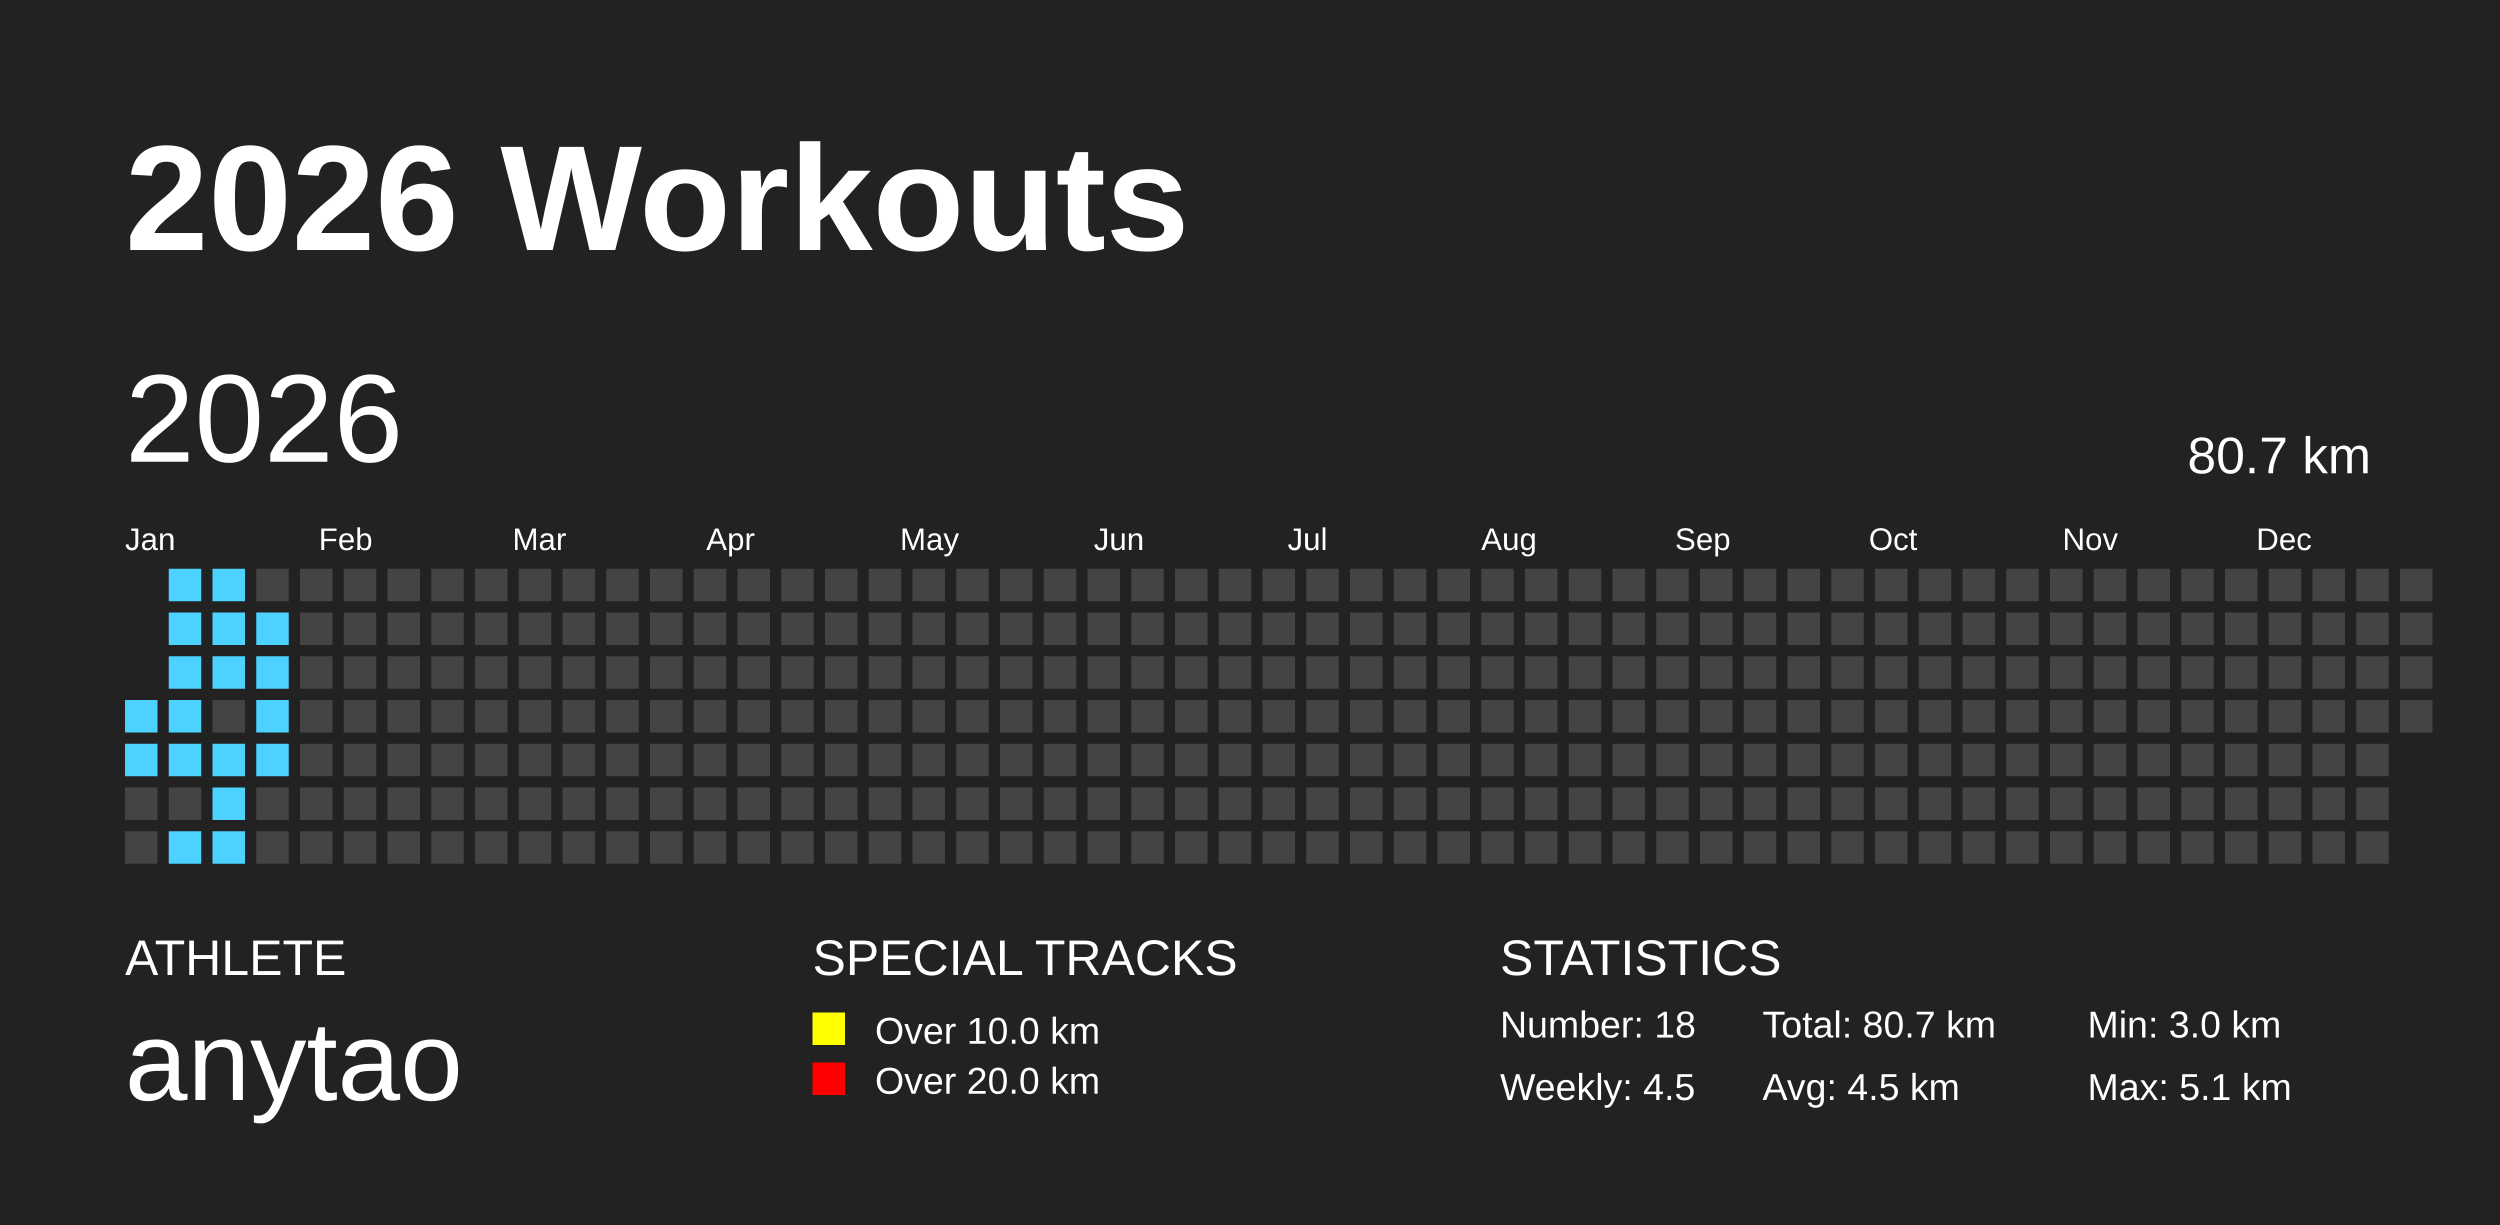
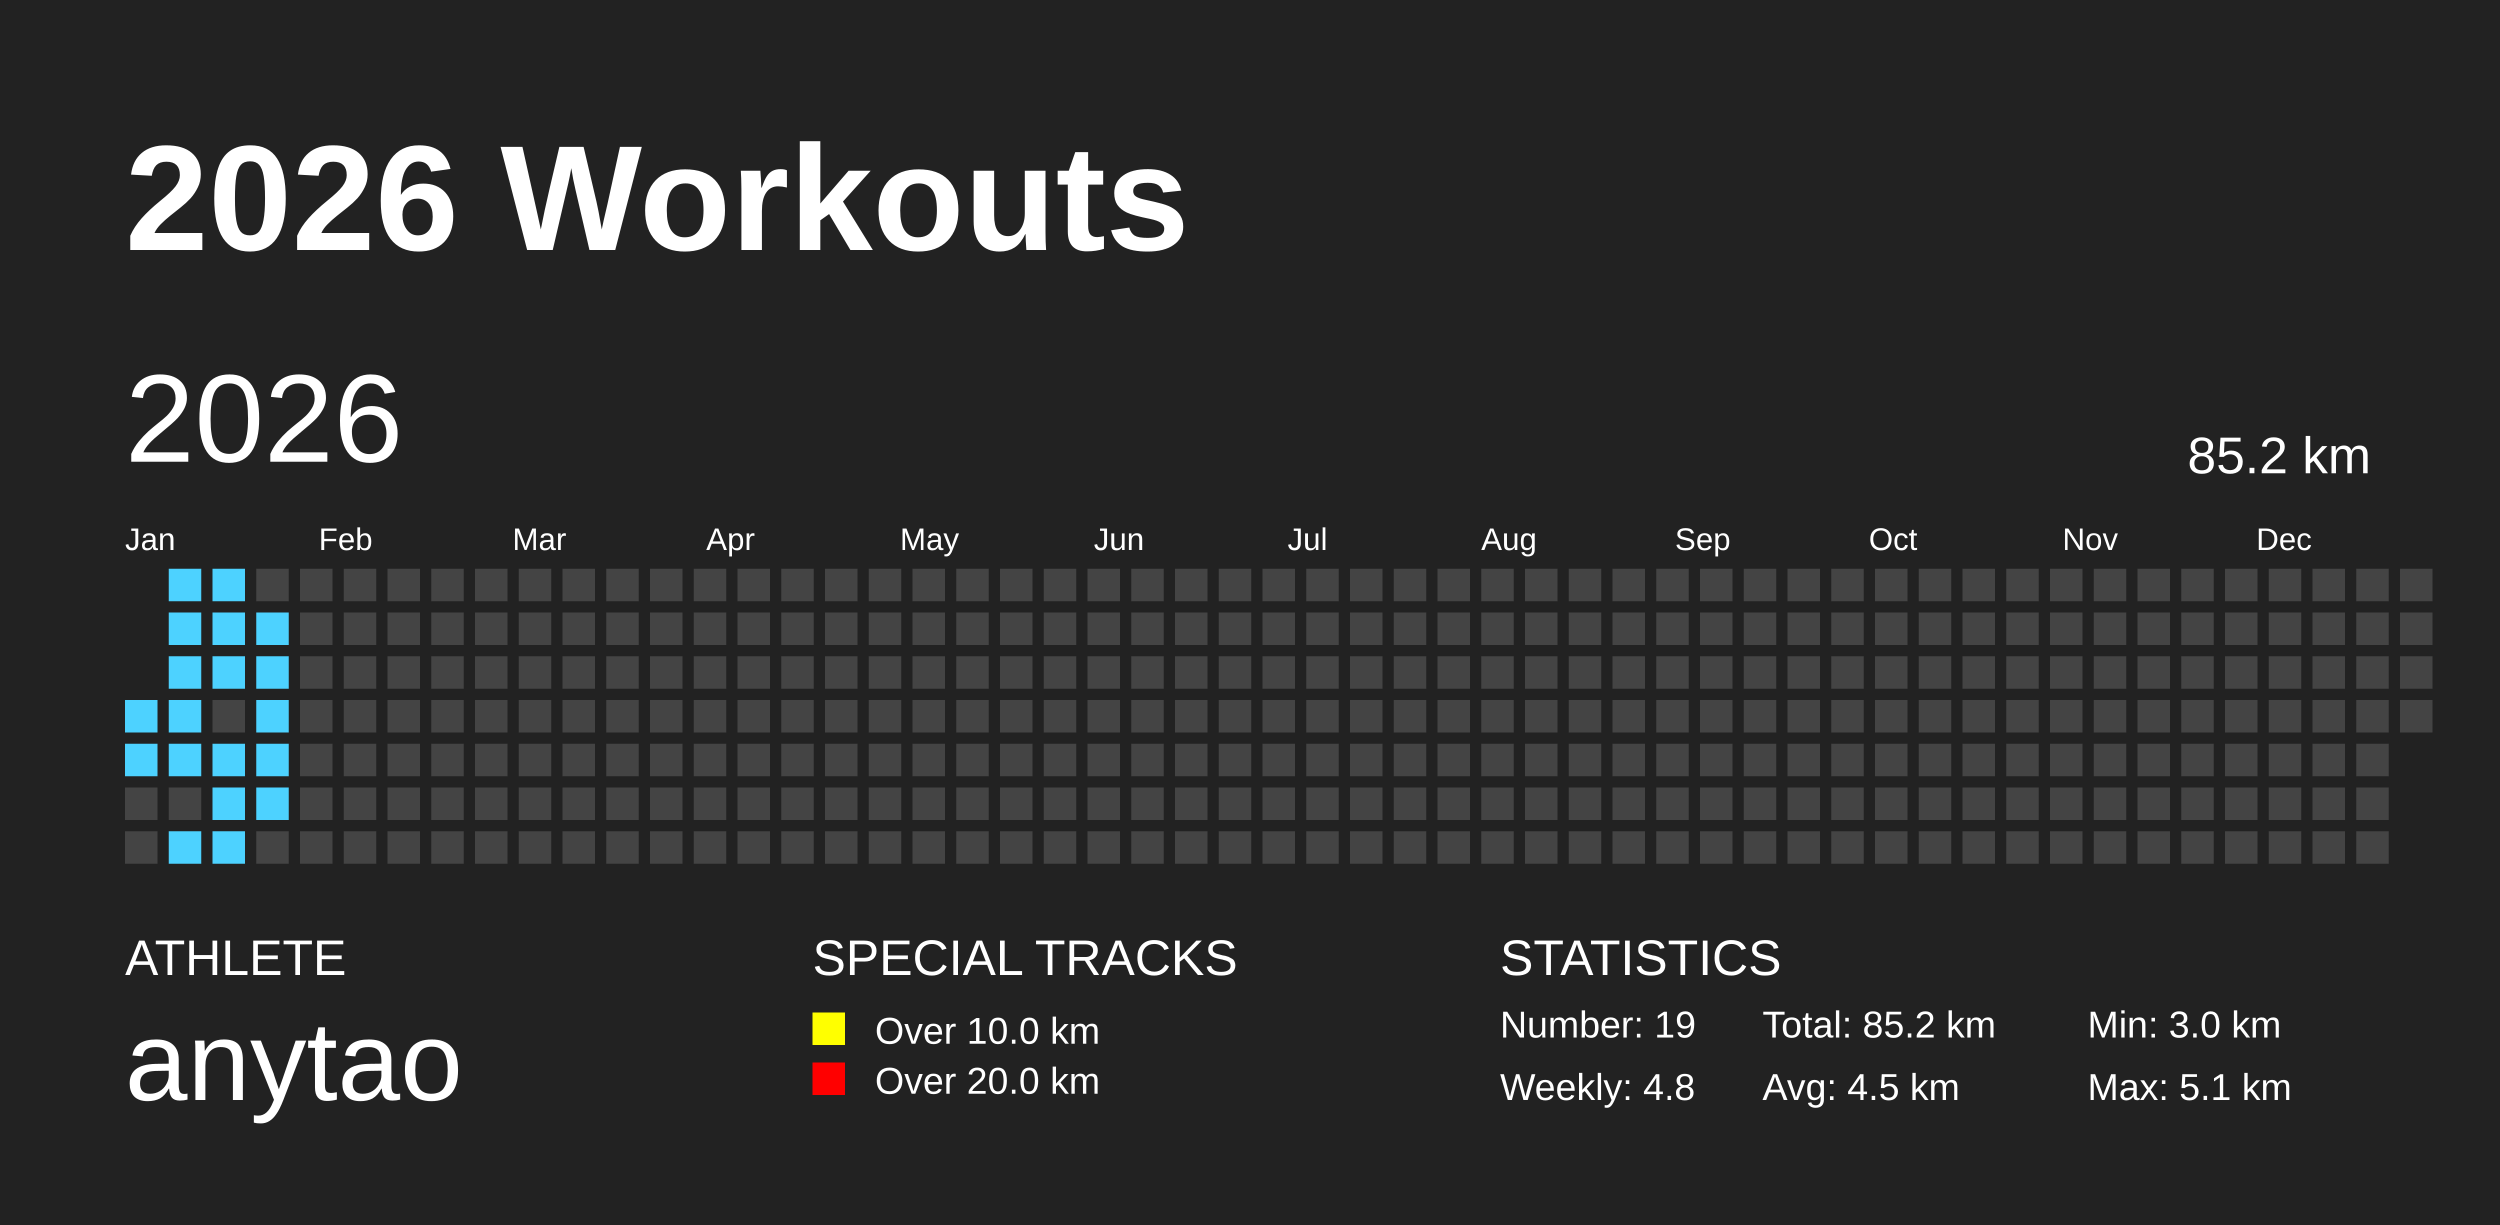
<svg xmlns="http://www.w3.org/2000/svg" baseProfile="full" height="98mm" version="1.1" viewBox="0,0,200,98" width="200mm">
  <defs />
  <rect fill="#222222" height="98" width="200" x="0" y="0" />
  <text fill="#FFFFFF" style="font-size:12px; font-family:Arial; font-weight:bold;" x="10" y="20">2026 Workouts</text>
  <text fill="#FFFFFF" style="font-size:4px; font-family:Arial" x="10" y="78">ATHLETE</text>
  <text fill="#FFFFFF" style="font-size:9px; font-family:Arial" x="10" y="88">anytao</text>
  <text fill="#FFFFFF" style="font-size:4px; font-family:Arial" x="65" y="78">SPECIAL TRACKS</text>
  <rect fill="yellow" height="2.6" width="2.6" x="65" y="81" />
  <text fill="#FFFFFF" style="font-size:3px; font-family:Arial" x="70" y="83.5">Over 10.0 km</text>
  <rect fill="red" height="2.6" width="2.6" x="65" y="85" />
  <text fill="#FFFFFF" style="font-size:3px; font-family:Arial" x="70" y="87.5">Over 20.0 km</text>
  <text fill="#FFFFFF" style="font-size:4px; font-family:Arial" x="120" y="78">STATISTICS</text>
-   <text fill="#FFFFFF" style="font-size:3px; font-family:Arial" x="120" y="83">Number: 18</text>
-   <text fill="#FFFFFF" style="font-size:3px; font-family:Arial" x="120" y="88">Weekly: 4.5</text>
-   <text fill="#FFFFFF" style="font-size:3px; font-family:Arial" x="141" y="83">Total: 80.7 km</text>
+   <text fill="#FFFFFF" style="font-size:3px; font-family:Arial" x="120" y="83">Number: 19</text>
+   <text fill="#FFFFFF" style="font-size:3px; font-family:Arial" x="120" y="88">Weekly: 4.8</text>
+   <text fill="#FFFFFF" style="font-size:3px; font-family:Arial" x="141" y="83">Total: 85.2 km</text>
  <text fill="#FFFFFF" style="font-size:3px; font-family:Arial" x="141" y="88">Avg: 4.5 km</text>
  <text fill="#FFFFFF" style="font-size:3px; font-family:Arial" x="167" y="83">Min: 3.0 km</text>
  <text fill="#FFFFFF" style="font-size:3px; font-family:Arial" x="167" y="88">Max: 5.1 km</text>
  <text dominant-baseline="hanging" fill="#FFFFFF" style="font-size:10.0px; font-family:Arial;" x="10" y="30">2026</text>
-   <text dominant-baseline="hanging" fill="#FFFFFF" style="font-size:4.125px; font-family:Arial;" x="175" y="35">80.7 km</text>
+   <text dominant-baseline="hanging" fill="#FFFFFF" style="font-size:4.125px; font-family:Arial;" x="175" y="35">85.2 km</text>
  <text fill="#FFFFFF" style="font-size:2.5px; font-family:Arial" x="10.0" y="44">Jan</text>
  <text fill="#FFFFFF" style="font-size:2.5px; font-family:Arial" x="25.5" y="44">Feb</text>
  <text fill="#FFFFFF" style="font-size:2.5px; font-family:Arial" x="41.0" y="44">Mar</text>
  <text fill="#FFFFFF" style="font-size:2.5px; font-family:Arial" x="56.5" y="44">Apr</text>
  <text fill="#FFFFFF" style="font-size:2.5px; font-family:Arial" x="72.0" y="44">May</text>
  <text fill="#FFFFFF" style="font-size:2.5px; font-family:Arial" x="87.5" y="44">Jun</text>
  <text fill="#FFFFFF" style="font-size:2.5px; font-family:Arial" x="103.0" y="44">Jul</text>
  <text fill="#FFFFFF" style="font-size:2.5px; font-family:Arial" x="118.5" y="44">Aug</text>
  <text fill="#FFFFFF" style="font-size:2.5px; font-family:Arial" x="134.0" y="44">Sep</text>
  <text fill="#FFFFFF" style="font-size:2.5px; font-family:Arial" x="149.5" y="44">Oct</text>
  <text fill="#FFFFFF" style="font-size:2.5px; font-family:Arial" x="165.0" y="44">Nov</text>
  <text fill="#FFFFFF" style="font-size:2.5px; font-family:Arial" x="180.5" y="44">Dec</text>
  <rect fill="#4DD2FF" height="2.6" width="2.6" x="10.0" y="56.0" />
  <rect fill="#4DD2FF" height="2.6" width="2.6" x="10.0" y="59.5" />
  <rect fill="#444444" height="2.6" width="2.6" x="10.0" y="63.0" />
  <rect fill="#444444" height="2.6" width="2.6" x="10.0" y="66.5" />
  <rect fill="#4DD2FF" height="2.6" width="2.6" x="13.5" y="45.5" />
  <rect fill="#4DD2FF" height="2.6" width="2.6" x="13.5" y="49.0" />
  <rect fill="#4DD2FF" height="2.6" width="2.6" x="13.5" y="52.5" />
  <rect fill="#4DD2FF" height="2.6" width="2.6" x="13.5" y="56.0" />
  <rect fill="#4DD2FF" height="2.6" width="2.6" x="13.5" y="59.5" />
  <rect fill="#444444" height="2.6" width="2.6" x="13.5" y="63.0" />
  <rect fill="#4DD2FF" height="2.6" width="2.6" x="13.5" y="66.5" />
  <rect fill="#4DD2FF" height="2.6" width="2.6" x="17.0" y="45.5" />
  <rect fill="#4DD2FF" height="2.6" width="2.6" x="17.0" y="49.0" />
  <rect fill="#4DD2FF" height="2.6" width="2.6" x="17.0" y="52.5" />
  <rect fill="#444444" height="2.6" width="2.6" x="17.0" y="56.0" />
  <rect fill="#4DD2FF" height="2.6" width="2.6" x="17.0" y="59.5" />
  <rect fill="#4DD2FF" height="2.6" width="2.6" x="17.0" y="63.0" />
  <rect fill="#4DD2FF" height="2.6" width="2.6" x="17.0" y="66.5" />
  <rect fill="#444444" height="2.6" width="2.6" x="20.5" y="45.5" />
  <rect fill="#4DD2FF" height="2.6" width="2.6" x="20.5" y="49.0" />
  <rect fill="#4DD2FF" height="2.6" width="2.6" x="20.5" y="52.5" />
  <rect fill="#4DD2FF" height="2.6" width="2.6" x="20.5" y="56.0" />
  <rect fill="#4DD2FF" height="2.6" width="2.6" x="20.5" y="59.5" />
-   <rect fill="#444444" height="2.6" width="2.6" x="20.5" y="63.0" />
+   <rect fill="#4DD2FF" height="2.6" width="2.6" x="20.5" y="63.0" />
  <rect fill="#444444" height="2.6" width="2.6" x="20.5" y="66.5" />
  <rect fill="#444444" height="2.6" width="2.6" x="24.0" y="45.5" />
  <rect fill="#444444" height="2.6" width="2.6" x="24.0" y="49.0" />
  <rect fill="#444444" height="2.6" width="2.6" x="24.0" y="52.5" />
  <rect fill="#444444" height="2.6" width="2.6" x="24.0" y="56.0" />
  <rect fill="#444444" height="2.6" width="2.6" x="24.0" y="59.5" />
  <rect fill="#444444" height="2.6" width="2.6" x="24.0" y="63.0" />
  <rect fill="#444444" height="2.6" width="2.6" x="24.0" y="66.5" />
  <rect fill="#444444" height="2.6" width="2.6" x="27.5" y="45.5" />
  <rect fill="#444444" height="2.6" width="2.6" x="27.5" y="49.0" />
  <rect fill="#444444" height="2.6" width="2.6" x="27.5" y="52.5" />
  <rect fill="#444444" height="2.6" width="2.6" x="27.5" y="56.0" />
  <rect fill="#444444" height="2.6" width="2.6" x="27.5" y="59.5" />
  <rect fill="#444444" height="2.6" width="2.6" x="27.5" y="63.0" />
  <rect fill="#444444" height="2.6" width="2.6" x="27.5" y="66.5" />
  <rect fill="#444444" height="2.6" width="2.6" x="31.0" y="45.5" />
  <rect fill="#444444" height="2.6" width="2.6" x="31.0" y="49.0" />
  <rect fill="#444444" height="2.6" width="2.6" x="31.0" y="52.5" />
  <rect fill="#444444" height="2.6" width="2.6" x="31.0" y="56.0" />
  <rect fill="#444444" height="2.6" width="2.6" x="31.0" y="59.5" />
  <rect fill="#444444" height="2.6" width="2.6" x="31.0" y="63.0" />
  <rect fill="#444444" height="2.6" width="2.6" x="31.0" y="66.5" />
  <rect fill="#444444" height="2.6" width="2.6" x="34.5" y="45.5" />
  <rect fill="#444444" height="2.6" width="2.6" x="34.5" y="49.0" />
  <rect fill="#444444" height="2.6" width="2.6" x="34.5" y="52.5" />
  <rect fill="#444444" height="2.6" width="2.6" x="34.5" y="56.0" />
  <rect fill="#444444" height="2.6" width="2.6" x="34.5" y="59.5" />
  <rect fill="#444444" height="2.6" width="2.6" x="34.5" y="63.0" />
  <rect fill="#444444" height="2.6" width="2.6" x="34.5" y="66.5" />
  <rect fill="#444444" height="2.6" width="2.6" x="38.0" y="45.5" />
  <rect fill="#444444" height="2.6" width="2.6" x="38.0" y="49.0" />
  <rect fill="#444444" height="2.6" width="2.6" x="38.0" y="52.5" />
  <rect fill="#444444" height="2.6" width="2.6" x="38.0" y="56.0" />
  <rect fill="#444444" height="2.6" width="2.6" x="38.0" y="59.5" />
  <rect fill="#444444" height="2.6" width="2.6" x="38.0" y="63.0" />
  <rect fill="#444444" height="2.6" width="2.6" x="38.0" y="66.5" />
  <rect fill="#444444" height="2.6" width="2.6" x="41.5" y="45.5" />
  <rect fill="#444444" height="2.6" width="2.6" x="41.5" y="49.0" />
  <rect fill="#444444" height="2.6" width="2.6" x="41.5" y="52.5" />
  <rect fill="#444444" height="2.6" width="2.6" x="41.5" y="56.0" />
  <rect fill="#444444" height="2.6" width="2.6" x="41.5" y="59.5" />
  <rect fill="#444444" height="2.6" width="2.6" x="41.5" y="63.0" />
  <rect fill="#444444" height="2.6" width="2.6" x="41.5" y="66.5" />
  <rect fill="#444444" height="2.6" width="2.6" x="45.0" y="45.5" />
  <rect fill="#444444" height="2.6" width="2.6" x="45.0" y="49.0" />
  <rect fill="#444444" height="2.6" width="2.6" x="45.0" y="52.5" />
  <rect fill="#444444" height="2.6" width="2.6" x="45.0" y="56.0" />
  <rect fill="#444444" height="2.6" width="2.6" x="45.0" y="59.5" />
  <rect fill="#444444" height="2.6" width="2.6" x="45.0" y="63.0" />
  <rect fill="#444444" height="2.6" width="2.6" x="45.0" y="66.5" />
  <rect fill="#444444" height="2.6" width="2.6" x="48.5" y="45.5" />
  <rect fill="#444444" height="2.6" width="2.6" x="48.5" y="49.0" />
  <rect fill="#444444" height="2.6" width="2.6" x="48.5" y="52.5" />
  <rect fill="#444444" height="2.6" width="2.6" x="48.5" y="56.0" />
  <rect fill="#444444" height="2.6" width="2.6" x="48.5" y="59.5" />
  <rect fill="#444444" height="2.6" width="2.6" x="48.5" y="63.0" />
  <rect fill="#444444" height="2.6" width="2.6" x="48.5" y="66.5" />
  <rect fill="#444444" height="2.6" width="2.6" x="52.0" y="45.5" />
  <rect fill="#444444" height="2.6" width="2.6" x="52.0" y="49.0" />
  <rect fill="#444444" height="2.6" width="2.6" x="52.0" y="52.5" />
  <rect fill="#444444" height="2.6" width="2.6" x="52.0" y="56.0" />
  <rect fill="#444444" height="2.6" width="2.6" x="52.0" y="59.5" />
  <rect fill="#444444" height="2.6" width="2.6" x="52.0" y="63.0" />
  <rect fill="#444444" height="2.6" width="2.6" x="52.0" y="66.5" />
  <rect fill="#444444" height="2.6" width="2.6" x="55.5" y="45.5" />
  <rect fill="#444444" height="2.6" width="2.6" x="55.5" y="49.0" />
  <rect fill="#444444" height="2.6" width="2.6" x="55.5" y="52.5" />
  <rect fill="#444444" height="2.6" width="2.6" x="55.5" y="56.0" />
  <rect fill="#444444" height="2.6" width="2.6" x="55.5" y="59.5" />
  <rect fill="#444444" height="2.6" width="2.6" x="55.5" y="63.0" />
  <rect fill="#444444" height="2.6" width="2.6" x="55.5" y="66.5" />
  <rect fill="#444444" height="2.6" width="2.6" x="59.0" y="45.5" />
  <rect fill="#444444" height="2.6" width="2.6" x="59.0" y="49.0" />
  <rect fill="#444444" height="2.6" width="2.6" x="59.0" y="52.5" />
  <rect fill="#444444" height="2.6" width="2.6" x="59.0" y="56.0" />
  <rect fill="#444444" height="2.6" width="2.6" x="59.0" y="59.5" />
  <rect fill="#444444" height="2.6" width="2.6" x="59.0" y="63.0" />
  <rect fill="#444444" height="2.6" width="2.6" x="59.0" y="66.5" />
  <rect fill="#444444" height="2.6" width="2.6" x="62.5" y="45.5" />
  <rect fill="#444444" height="2.6" width="2.6" x="62.5" y="49.0" />
  <rect fill="#444444" height="2.6" width="2.6" x="62.5" y="52.5" />
  <rect fill="#444444" height="2.6" width="2.6" x="62.5" y="56.0" />
  <rect fill="#444444" height="2.6" width="2.6" x="62.5" y="59.5" />
  <rect fill="#444444" height="2.6" width="2.6" x="62.5" y="63.0" />
  <rect fill="#444444" height="2.6" width="2.6" x="62.5" y="66.5" />
  <rect fill="#444444" height="2.6" width="2.6" x="66.0" y="45.5" />
  <rect fill="#444444" height="2.6" width="2.6" x="66.0" y="49.0" />
  <rect fill="#444444" height="2.6" width="2.6" x="66.0" y="52.5" />
  <rect fill="#444444" height="2.6" width="2.6" x="66.0" y="56.0" />
  <rect fill="#444444" height="2.6" width="2.6" x="66.0" y="59.5" />
  <rect fill="#444444" height="2.6" width="2.6" x="66.0" y="63.0" />
  <rect fill="#444444" height="2.6" width="2.6" x="66.0" y="66.5" />
  <rect fill="#444444" height="2.6" width="2.6" x="69.5" y="45.5" />
  <rect fill="#444444" height="2.6" width="2.6" x="69.5" y="49.0" />
  <rect fill="#444444" height="2.6" width="2.6" x="69.5" y="52.5" />
  <rect fill="#444444" height="2.6" width="2.6" x="69.5" y="56.0" />
  <rect fill="#444444" height="2.6" width="2.6" x="69.5" y="59.5" />
  <rect fill="#444444" height="2.6" width="2.6" x="69.5" y="63.0" />
  <rect fill="#444444" height="2.6" width="2.6" x="69.5" y="66.5" />
  <rect fill="#444444" height="2.6" width="2.6" x="73.0" y="45.5" />
  <rect fill="#444444" height="2.6" width="2.6" x="73.0" y="49.0" />
  <rect fill="#444444" height="2.6" width="2.6" x="73.0" y="52.5" />
  <rect fill="#444444" height="2.6" width="2.6" x="73.0" y="56.0" />
  <rect fill="#444444" height="2.6" width="2.6" x="73.0" y="59.5" />
  <rect fill="#444444" height="2.6" width="2.6" x="73.0" y="63.0" />
  <rect fill="#444444" height="2.6" width="2.6" x="73.0" y="66.5" />
  <rect fill="#444444" height="2.6" width="2.6" x="76.5" y="45.5" />
  <rect fill="#444444" height="2.6" width="2.6" x="76.5" y="49.0" />
  <rect fill="#444444" height="2.6" width="2.6" x="76.5" y="52.5" />
  <rect fill="#444444" height="2.6" width="2.6" x="76.5" y="56.0" />
  <rect fill="#444444" height="2.6" width="2.6" x="76.5" y="59.5" />
  <rect fill="#444444" height="2.6" width="2.6" x="76.5" y="63.0" />
  <rect fill="#444444" height="2.6" width="2.6" x="76.5" y="66.5" />
  <rect fill="#444444" height="2.6" width="2.6" x="80.0" y="45.5" />
  <rect fill="#444444" height="2.6" width="2.6" x="80.0" y="49.0" />
  <rect fill="#444444" height="2.6" width="2.6" x="80.0" y="52.5" />
  <rect fill="#444444" height="2.6" width="2.6" x="80.0" y="56.0" />
  <rect fill="#444444" height="2.6" width="2.6" x="80.0" y="59.5" />
  <rect fill="#444444" height="2.6" width="2.6" x="80.0" y="63.0" />
  <rect fill="#444444" height="2.6" width="2.6" x="80.0" y="66.5" />
  <rect fill="#444444" height="2.6" width="2.6" x="83.5" y="45.5" />
  <rect fill="#444444" height="2.6" width="2.6" x="83.5" y="49.0" />
  <rect fill="#444444" height="2.6" width="2.6" x="83.5" y="52.5" />
  <rect fill="#444444" height="2.6" width="2.6" x="83.5" y="56.0" />
  <rect fill="#444444" height="2.6" width="2.6" x="83.5" y="59.5" />
  <rect fill="#444444" height="2.6" width="2.6" x="83.5" y="63.0" />
  <rect fill="#444444" height="2.6" width="2.6" x="83.5" y="66.5" />
  <rect fill="#444444" height="2.6" width="2.6" x="87.0" y="45.5" />
  <rect fill="#444444" height="2.6" width="2.6" x="87.0" y="49.0" />
  <rect fill="#444444" height="2.6" width="2.6" x="87.0" y="52.5" />
  <rect fill="#444444" height="2.6" width="2.6" x="87.0" y="56.0" />
  <rect fill="#444444" height="2.6" width="2.6" x="87.0" y="59.5" />
  <rect fill="#444444" height="2.6" width="2.6" x="87.0" y="63.0" />
  <rect fill="#444444" height="2.6" width="2.6" x="87.0" y="66.5" />
  <rect fill="#444444" height="2.6" width="2.6" x="90.5" y="45.5" />
  <rect fill="#444444" height="2.6" width="2.6" x="90.5" y="49.0" />
  <rect fill="#444444" height="2.6" width="2.6" x="90.5" y="52.5" />
  <rect fill="#444444" height="2.6" width="2.6" x="90.5" y="56.0" />
  <rect fill="#444444" height="2.6" width="2.6" x="90.5" y="59.5" />
  <rect fill="#444444" height="2.6" width="2.6" x="90.5" y="63.0" />
  <rect fill="#444444" height="2.6" width="2.6" x="90.5" y="66.5" />
  <rect fill="#444444" height="2.6" width="2.6" x="94.0" y="45.5" />
  <rect fill="#444444" height="2.6" width="2.6" x="94.0" y="49.0" />
  <rect fill="#444444" height="2.6" width="2.6" x="94.0" y="52.5" />
  <rect fill="#444444" height="2.6" width="2.6" x="94.0" y="56.0" />
  <rect fill="#444444" height="2.6" width="2.6" x="94.0" y="59.5" />
  <rect fill="#444444" height="2.6" width="2.6" x="94.0" y="63.0" />
  <rect fill="#444444" height="2.6" width="2.6" x="94.0" y="66.5" />
  <rect fill="#444444" height="2.6" width="2.6" x="97.5" y="45.5" />
  <rect fill="#444444" height="2.6" width="2.6" x="97.5" y="49.0" />
  <rect fill="#444444" height="2.6" width="2.6" x="97.5" y="52.5" />
  <rect fill="#444444" height="2.6" width="2.6" x="97.5" y="56.0" />
  <rect fill="#444444" height="2.6" width="2.6" x="97.5" y="59.5" />
  <rect fill="#444444" height="2.6" width="2.6" x="97.5" y="63.0" />
  <rect fill="#444444" height="2.6" width="2.6" x="97.5" y="66.5" />
  <rect fill="#444444" height="2.6" width="2.6" x="101.0" y="45.5" />
  <rect fill="#444444" height="2.6" width="2.6" x="101.0" y="49.0" />
  <rect fill="#444444" height="2.6" width="2.6" x="101.0" y="52.5" />
  <rect fill="#444444" height="2.6" width="2.6" x="101.0" y="56.0" />
  <rect fill="#444444" height="2.6" width="2.6" x="101.0" y="59.5" />
  <rect fill="#444444" height="2.6" width="2.6" x="101.0" y="63.0" />
  <rect fill="#444444" height="2.6" width="2.6" x="101.0" y="66.5" />
  <rect fill="#444444" height="2.6" width="2.6" x="104.5" y="45.5" />
  <rect fill="#444444" height="2.6" width="2.6" x="104.5" y="49.0" />
  <rect fill="#444444" height="2.6" width="2.6" x="104.5" y="52.5" />
  <rect fill="#444444" height="2.6" width="2.6" x="104.5" y="56.0" />
  <rect fill="#444444" height="2.6" width="2.6" x="104.5" y="59.5" />
  <rect fill="#444444" height="2.6" width="2.6" x="104.5" y="63.0" />
  <rect fill="#444444" height="2.6" width="2.6" x="104.5" y="66.5" />
  <rect fill="#444444" height="2.6" width="2.6" x="108.0" y="45.5" />
  <rect fill="#444444" height="2.6" width="2.6" x="108.0" y="49.0" />
  <rect fill="#444444" height="2.6" width="2.6" x="108.0" y="52.5" />
  <rect fill="#444444" height="2.6" width="2.6" x="108.0" y="56.0" />
  <rect fill="#444444" height="2.6" width="2.6" x="108.0" y="59.5" />
  <rect fill="#444444" height="2.6" width="2.6" x="108.0" y="63.0" />
  <rect fill="#444444" height="2.6" width="2.6" x="108.0" y="66.5" />
  <rect fill="#444444" height="2.6" width="2.6" x="111.5" y="45.5" />
  <rect fill="#444444" height="2.6" width="2.6" x="111.5" y="49.0" />
  <rect fill="#444444" height="2.6" width="2.6" x="111.5" y="52.5" />
  <rect fill="#444444" height="2.6" width="2.6" x="111.5" y="56.0" />
  <rect fill="#444444" height="2.6" width="2.6" x="111.5" y="59.5" />
  <rect fill="#444444" height="2.6" width="2.6" x="111.5" y="63.0" />
  <rect fill="#444444" height="2.6" width="2.6" x="111.5" y="66.5" />
  <rect fill="#444444" height="2.6" width="2.6" x="115.0" y="45.5" />
  <rect fill="#444444" height="2.6" width="2.6" x="115.0" y="49.0" />
  <rect fill="#444444" height="2.6" width="2.6" x="115.0" y="52.5" />
  <rect fill="#444444" height="2.6" width="2.6" x="115.0" y="56.0" />
  <rect fill="#444444" height="2.6" width="2.6" x="115.0" y="59.5" />
  <rect fill="#444444" height="2.6" width="2.6" x="115.0" y="63.0" />
  <rect fill="#444444" height="2.6" width="2.6" x="115.0" y="66.5" />
  <rect fill="#444444" height="2.6" width="2.6" x="118.5" y="45.5" />
  <rect fill="#444444" height="2.6" width="2.6" x="118.5" y="49.0" />
  <rect fill="#444444" height="2.6" width="2.6" x="118.5" y="52.5" />
  <rect fill="#444444" height="2.6" width="2.6" x="118.5" y="56.0" />
  <rect fill="#444444" height="2.6" width="2.6" x="118.5" y="59.5" />
  <rect fill="#444444" height="2.6" width="2.6" x="118.5" y="63.0" />
  <rect fill="#444444" height="2.6" width="2.6" x="118.5" y="66.5" />
  <rect fill="#444444" height="2.6" width="2.6" x="122.0" y="45.5" />
  <rect fill="#444444" height="2.6" width="2.6" x="122.0" y="49.0" />
  <rect fill="#444444" height="2.6" width="2.6" x="122.0" y="52.5" />
  <rect fill="#444444" height="2.6" width="2.6" x="122.0" y="56.0" />
  <rect fill="#444444" height="2.6" width="2.6" x="122.0" y="59.5" />
  <rect fill="#444444" height="2.6" width="2.6" x="122.0" y="63.0" />
  <rect fill="#444444" height="2.6" width="2.6" x="122.0" y="66.5" />
  <rect fill="#444444" height="2.6" width="2.6" x="125.5" y="45.5" />
  <rect fill="#444444" height="2.6" width="2.6" x="125.5" y="49.0" />
  <rect fill="#444444" height="2.6" width="2.6" x="125.5" y="52.5" />
  <rect fill="#444444" height="2.6" width="2.6" x="125.5" y="56.0" />
  <rect fill="#444444" height="2.6" width="2.6" x="125.5" y="59.5" />
  <rect fill="#444444" height="2.6" width="2.6" x="125.5" y="63.0" />
  <rect fill="#444444" height="2.6" width="2.6" x="125.5" y="66.5" />
  <rect fill="#444444" height="2.6" width="2.6" x="129.0" y="45.5" />
  <rect fill="#444444" height="2.6" width="2.6" x="129.0" y="49.0" />
  <rect fill="#444444" height="2.6" width="2.6" x="129.0" y="52.5" />
  <rect fill="#444444" height="2.6" width="2.6" x="129.0" y="56.0" />
  <rect fill="#444444" height="2.6" width="2.6" x="129.0" y="59.5" />
  <rect fill="#444444" height="2.6" width="2.6" x="129.0" y="63.0" />
  <rect fill="#444444" height="2.6" width="2.6" x="129.0" y="66.5" />
  <rect fill="#444444" height="2.6" width="2.6" x="132.5" y="45.5" />
  <rect fill="#444444" height="2.6" width="2.6" x="132.5" y="49.0" />
  <rect fill="#444444" height="2.6" width="2.6" x="132.5" y="52.5" />
  <rect fill="#444444" height="2.6" width="2.6" x="132.5" y="56.0" />
  <rect fill="#444444" height="2.6" width="2.6" x="132.5" y="59.5" />
  <rect fill="#444444" height="2.6" width="2.6" x="132.5" y="63.0" />
  <rect fill="#444444" height="2.6" width="2.6" x="132.5" y="66.5" />
  <rect fill="#444444" height="2.6" width="2.6" x="136.0" y="45.5" />
  <rect fill="#444444" height="2.6" width="2.6" x="136.0" y="49.0" />
  <rect fill="#444444" height="2.6" width="2.6" x="136.0" y="52.5" />
  <rect fill="#444444" height="2.6" width="2.6" x="136.0" y="56.0" />
  <rect fill="#444444" height="2.6" width="2.6" x="136.0" y="59.5" />
  <rect fill="#444444" height="2.6" width="2.6" x="136.0" y="63.0" />
  <rect fill="#444444" height="2.6" width="2.6" x="136.0" y="66.5" />
  <rect fill="#444444" height="2.6" width="2.6" x="139.5" y="45.5" />
  <rect fill="#444444" height="2.6" width="2.6" x="139.5" y="49.0" />
  <rect fill="#444444" height="2.6" width="2.6" x="139.5" y="52.5" />
  <rect fill="#444444" height="2.6" width="2.6" x="139.5" y="56.0" />
  <rect fill="#444444" height="2.6" width="2.6" x="139.5" y="59.5" />
  <rect fill="#444444" height="2.6" width="2.6" x="139.5" y="63.0" />
  <rect fill="#444444" height="2.6" width="2.6" x="139.5" y="66.5" />
  <rect fill="#444444" height="2.6" width="2.6" x="143.0" y="45.5" />
  <rect fill="#444444" height="2.6" width="2.6" x="143.0" y="49.0" />
  <rect fill="#444444" height="2.6" width="2.6" x="143.0" y="52.5" />
  <rect fill="#444444" height="2.6" width="2.6" x="143.0" y="56.0" />
  <rect fill="#444444" height="2.6" width="2.6" x="143.0" y="59.5" />
  <rect fill="#444444" height="2.6" width="2.6" x="143.0" y="63.0" />
  <rect fill="#444444" height="2.6" width="2.6" x="143.0" y="66.5" />
  <rect fill="#444444" height="2.6" width="2.6" x="146.5" y="45.5" />
  <rect fill="#444444" height="2.6" width="2.6" x="146.5" y="49.0" />
  <rect fill="#444444" height="2.6" width="2.6" x="146.5" y="52.5" />
  <rect fill="#444444" height="2.6" width="2.6" x="146.5" y="56.0" />
  <rect fill="#444444" height="2.6" width="2.6" x="146.5" y="59.5" />
  <rect fill="#444444" height="2.6" width="2.6" x="146.5" y="63.0" />
  <rect fill="#444444" height="2.6" width="2.6" x="146.5" y="66.5" />
  <rect fill="#444444" height="2.6" width="2.6" x="150.0" y="45.5" />
  <rect fill="#444444" height="2.6" width="2.6" x="150.0" y="49.0" />
  <rect fill="#444444" height="2.6" width="2.6" x="150.0" y="52.5" />
  <rect fill="#444444" height="2.6" width="2.6" x="150.0" y="56.0" />
  <rect fill="#444444" height="2.6" width="2.6" x="150.0" y="59.5" />
  <rect fill="#444444" height="2.6" width="2.6" x="150.0" y="63.0" />
  <rect fill="#444444" height="2.6" width="2.6" x="150.0" y="66.5" />
  <rect fill="#444444" height="2.6" width="2.6" x="153.5" y="45.5" />
  <rect fill="#444444" height="2.6" width="2.6" x="153.5" y="49.0" />
  <rect fill="#444444" height="2.6" width="2.6" x="153.5" y="52.5" />
  <rect fill="#444444" height="2.6" width="2.6" x="153.5" y="56.0" />
  <rect fill="#444444" height="2.6" width="2.6" x="153.5" y="59.5" />
  <rect fill="#444444" height="2.6" width="2.6" x="153.5" y="63.0" />
  <rect fill="#444444" height="2.6" width="2.6" x="153.5" y="66.5" />
  <rect fill="#444444" height="2.6" width="2.6" x="157.0" y="45.5" />
  <rect fill="#444444" height="2.6" width="2.6" x="157.0" y="49.0" />
  <rect fill="#444444" height="2.6" width="2.6" x="157.0" y="52.5" />
  <rect fill="#444444" height="2.6" width="2.6" x="157.0" y="56.0" />
  <rect fill="#444444" height="2.6" width="2.6" x="157.0" y="59.5" />
  <rect fill="#444444" height="2.6" width="2.6" x="157.0" y="63.0" />
  <rect fill="#444444" height="2.6" width="2.6" x="157.0" y="66.5" />
  <rect fill="#444444" height="2.6" width="2.6" x="160.5" y="45.5" />
  <rect fill="#444444" height="2.6" width="2.6" x="160.5" y="49.0" />
  <rect fill="#444444" height="2.6" width="2.6" x="160.5" y="52.5" />
  <rect fill="#444444" height="2.6" width="2.6" x="160.5" y="56.0" />
  <rect fill="#444444" height="2.6" width="2.6" x="160.5" y="59.5" />
  <rect fill="#444444" height="2.6" width="2.6" x="160.5" y="63.0" />
  <rect fill="#444444" height="2.6" width="2.6" x="160.5" y="66.5" />
  <rect fill="#444444" height="2.6" width="2.6" x="164.0" y="45.5" />
  <rect fill="#444444" height="2.6" width="2.6" x="164.0" y="49.0" />
  <rect fill="#444444" height="2.6" width="2.6" x="164.0" y="52.5" />
  <rect fill="#444444" height="2.6" width="2.6" x="164.0" y="56.0" />
  <rect fill="#444444" height="2.6" width="2.6" x="164.0" y="59.5" />
  <rect fill="#444444" height="2.6" width="2.6" x="164.0" y="63.0" />
  <rect fill="#444444" height="2.6" width="2.6" x="164.0" y="66.5" />
  <rect fill="#444444" height="2.6" width="2.6" x="167.5" y="45.5" />
  <rect fill="#444444" height="2.6" width="2.6" x="167.5" y="49.0" />
  <rect fill="#444444" height="2.6" width="2.6" x="167.5" y="52.5" />
  <rect fill="#444444" height="2.6" width="2.6" x="167.5" y="56.0" />
  <rect fill="#444444" height="2.6" width="2.6" x="167.5" y="59.5" />
  <rect fill="#444444" height="2.6" width="2.6" x="167.5" y="63.0" />
  <rect fill="#444444" height="2.6" width="2.6" x="167.5" y="66.5" />
  <rect fill="#444444" height="2.6" width="2.6" x="171.0" y="45.5" />
  <rect fill="#444444" height="2.6" width="2.6" x="171.0" y="49.0" />
  <rect fill="#444444" height="2.6" width="2.6" x="171.0" y="52.5" />
  <rect fill="#444444" height="2.6" width="2.6" x="171.0" y="56.0" />
  <rect fill="#444444" height="2.6" width="2.6" x="171.0" y="59.5" />
  <rect fill="#444444" height="2.6" width="2.6" x="171.0" y="63.0" />
  <rect fill="#444444" height="2.6" width="2.6" x="171.0" y="66.5" />
  <rect fill="#444444" height="2.6" width="2.6" x="174.5" y="45.5" />
  <rect fill="#444444" height="2.6" width="2.6" x="174.5" y="49.0" />
  <rect fill="#444444" height="2.6" width="2.6" x="174.5" y="52.5" />
  <rect fill="#444444" height="2.6" width="2.6" x="174.5" y="56.0" />
  <rect fill="#444444" height="2.6" width="2.6" x="174.5" y="59.5" />
  <rect fill="#444444" height="2.6" width="2.6" x="174.5" y="63.0" />
  <rect fill="#444444" height="2.6" width="2.6" x="174.5" y="66.5" />
  <rect fill="#444444" height="2.6" width="2.6" x="178.0" y="45.5" />
  <rect fill="#444444" height="2.6" width="2.6" x="178.0" y="49.0" />
  <rect fill="#444444" height="2.6" width="2.6" x="178.0" y="52.5" />
  <rect fill="#444444" height="2.6" width="2.6" x="178.0" y="56.0" />
  <rect fill="#444444" height="2.6" width="2.6" x="178.0" y="59.5" />
  <rect fill="#444444" height="2.6" width="2.6" x="178.0" y="63.0" />
  <rect fill="#444444" height="2.6" width="2.6" x="178.0" y="66.5" />
  <rect fill="#444444" height="2.6" width="2.6" x="181.5" y="45.5" />
  <rect fill="#444444" height="2.6" width="2.6" x="181.5" y="49.0" />
  <rect fill="#444444" height="2.6" width="2.6" x="181.5" y="52.5" />
  <rect fill="#444444" height="2.6" width="2.6" x="181.5" y="56.0" />
  <rect fill="#444444" height="2.6" width="2.6" x="181.5" y="59.5" />
  <rect fill="#444444" height="2.6" width="2.6" x="181.5" y="63.0" />
  <rect fill="#444444" height="2.6" width="2.6" x="181.5" y="66.5" />
  <rect fill="#444444" height="2.6" width="2.6" x="185.0" y="45.5" />
  <rect fill="#444444" height="2.6" width="2.6" x="185.0" y="49.0" />
  <rect fill="#444444" height="2.6" width="2.6" x="185.0" y="52.5" />
  <rect fill="#444444" height="2.6" width="2.6" x="185.0" y="56.0" />
  <rect fill="#444444" height="2.6" width="2.6" x="185.0" y="59.5" />
  <rect fill="#444444" height="2.6" width="2.6" x="185.0" y="63.0" />
  <rect fill="#444444" height="2.6" width="2.6" x="185.0" y="66.5" />
  <rect fill="#444444" height="2.6" width="2.6" x="188.5" y="45.5" />
  <rect fill="#444444" height="2.6" width="2.6" x="188.5" y="49.0" />
  <rect fill="#444444" height="2.6" width="2.6" x="188.5" y="52.5" />
  <rect fill="#444444" height="2.6" width="2.6" x="188.5" y="56.0" />
  <rect fill="#444444" height="2.6" width="2.6" x="188.5" y="59.5" />
  <rect fill="#444444" height="2.6" width="2.6" x="188.5" y="63.0" />
  <rect fill="#444444" height="2.6" width="2.6" x="188.5" y="66.5" />
  <rect fill="#444444" height="2.6" width="2.6" x="192.0" y="45.5" />
  <rect fill="#444444" height="2.6" width="2.6" x="192.0" y="49.0" />
  <rect fill="#444444" height="2.6" width="2.6" x="192.0" y="52.5" />
  <rect fill="#444444" height="2.6" width="2.6" x="192.0" y="56.0" />
</svg>
